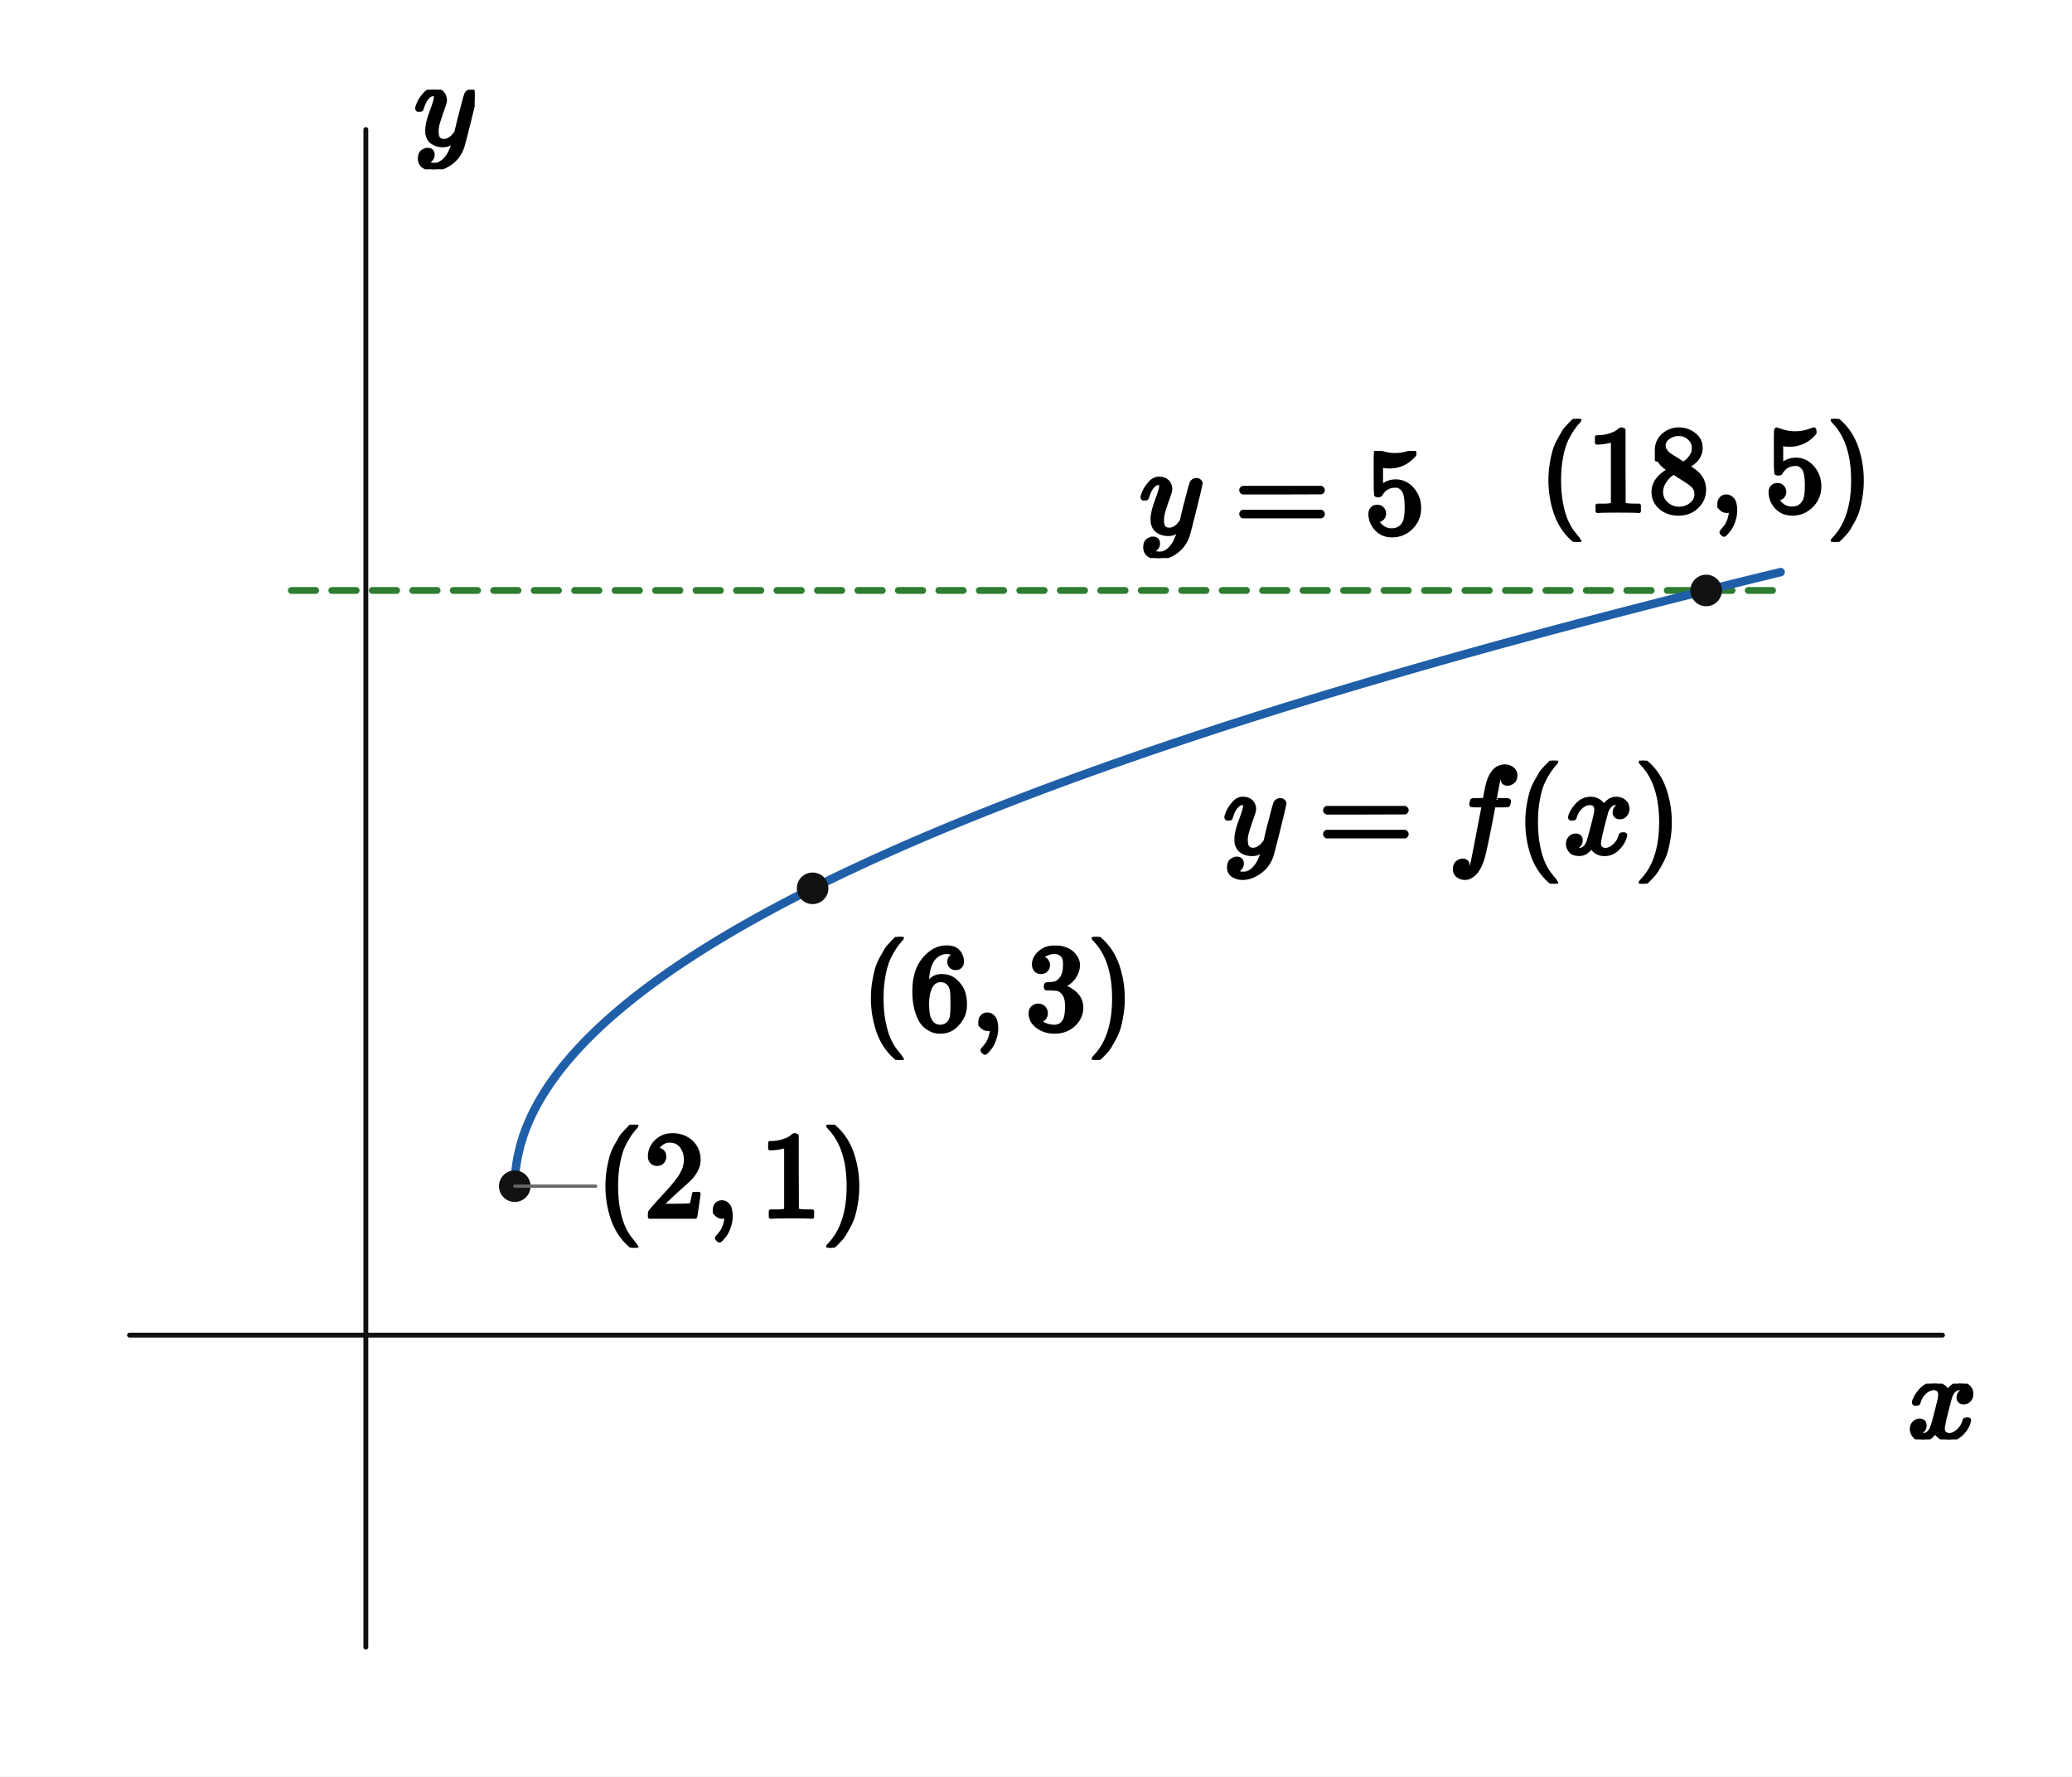
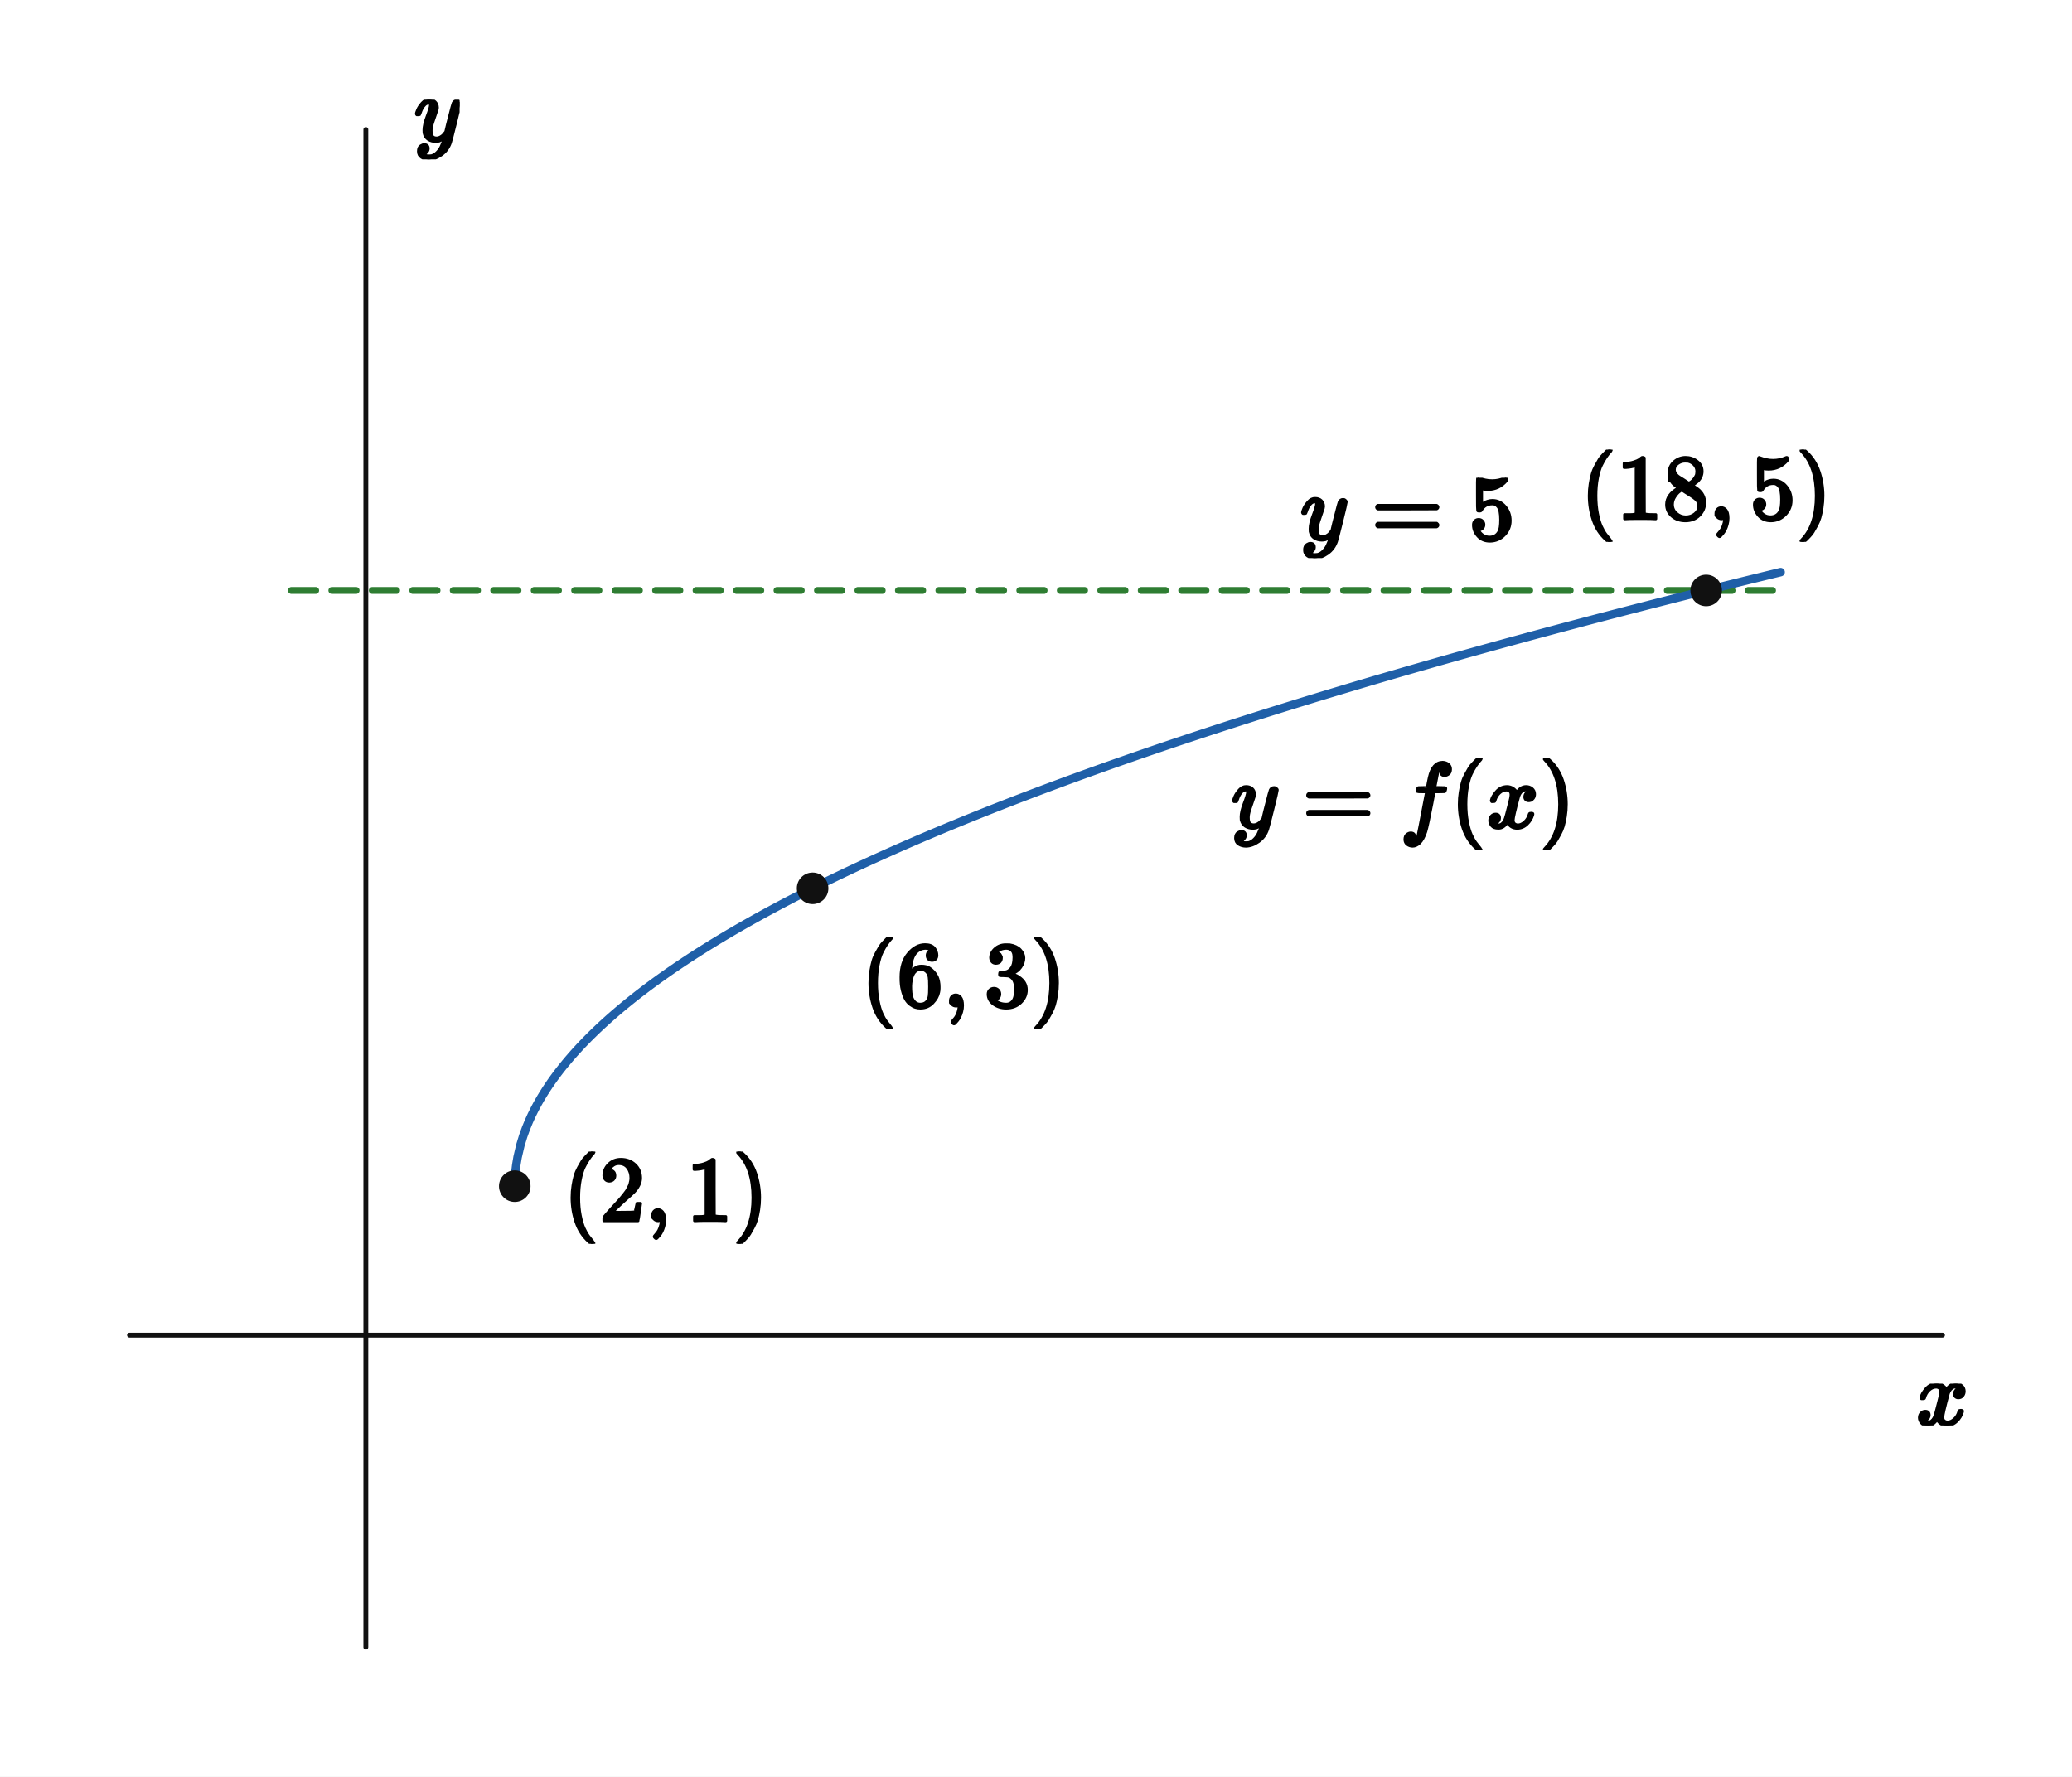
<svg xmlns="http://www.w3.org/2000/svg" viewBox="0 0 512 439" width="512" height="439" preserveAspectRatio="xMidYMid meet" role="img" aria-labelledby="visual-title visual-desc" data-engine-version="geometry-visual-v1" data-geometry-style-version="AP_GEOMETRY_PRINT_V1_0_DRAFT" data-geometry-preset="GEOMETRY_STANDARD" data-graph-style-version="AP_GRAPH_PRINT_V1_1_DRAFT" data-geometry-mode="COORDINATE_GEOMETRY_HYBRID" data-axis-scale-mode="UNEQUAL_UNIT_DECLARED" data-geometry-fact-hash="44136fa355b3678a1146ad16f7e8649e94fb4fc21fe77e8310c060f61caaff8a" data-visual-provenance="independent-facts-python" style="max-width:100%;height:auto;stroke-linejoin:round;stroke-linecap:round" data-publication-profile="fragment-publication-spike-v1" data-safe-margin="12">
  <rect width="512" height="439" fill="#fff" />
  <g data-layer="30">
    <line id="x-axis" data-role="axis" stroke="#111" stroke-width="1.2" fill="none" data-axis="x" x1="32" y1="329.9" x2="480" y2="329.9" />
  </g>
  <g data-layer="30">
    <line id="y-axis" data-role="axis" stroke="#111" stroke-width="1.2" fill="none" data-axis="y" x1="90.4" y1="407" x2="90.4" y2="32" />
  </g>
  <g data-layer="35">
    <polyline id="f-h-branch-0" data-role="curve" stroke="#2e7d32" stroke-width="1.7" fill="none" data-branch="CURVE_h" stroke-dasharray="6 4" points="72,145.9 73.231,145.9 74.462,145.9 75.692,145.9 76.923,145.9 78.154,145.9 79.385,145.9 80.615,145.9 81.846,145.9 83.077,145.9 84.308,145.9 85.538,145.9 86.769,145.9 88,145.9 89.231,145.9 90.462,145.9 91.692,145.9 92.923,145.9 94.154,145.9 95.385,145.9 96.615,145.9 97.846,145.9 99.077,145.9 100.308,145.9 101.538,145.9 102.769,145.9 104,145.9 105.231,145.9 106.462,145.9 107.692,145.9 108.923,145.9 110.154,145.9 111.385,145.9 112.615,145.9 113.846,145.9 115.077,145.9 116.308,145.9 117.538,145.9 118.769,145.9 120,145.9 121.231,145.9 122.462,145.9 123.692,145.9 124.923,145.9 126.154,145.9 127.385,145.9 128.615,145.9 129.846,145.9 131.077,145.9 132.308,145.9 133.538,145.9 134.769,145.9 136,145.9 137.231,145.9 138.462,145.9 139.692,145.9 140.923,145.9 142.154,145.9 143.385,145.9 144.615,145.9 145.846,145.9 147.077,145.9 148.308,145.9 149.538,145.9 150.769,145.9 152,145.9 153.231,145.9 154.462,145.9 155.692,145.9 156.923,145.9 158.154,145.9 159.385,145.9 160.615,145.9 161.846,145.9 163.077,145.9 164.308,145.9 165.538,145.9 166.769,145.9 168,145.9 169.231,145.9 170.462,145.9 171.692,145.9 172.923,145.9 174.154,145.9 175.385,145.9 176.615,145.9 177.846,145.9 179.077,145.9 180.308,145.9 181.538,145.9 182.769,145.9 184,145.9 185.231,145.9 186.462,145.9 187.692,145.9 188.923,145.9 190.154,145.9 191.385,145.9 192.615,145.9 193.846,145.9 195.077,145.9 196.308,145.9 197.538,145.9 198.769,145.9 200,145.9 201.231,145.9 202.462,145.9 203.692,145.9 204.923,145.9 206.154,145.9 207.385,145.9 208.615,145.9 209.846,145.9 211.077,145.9 212.308,145.9 213.538,145.9 214.769,145.9 216,145.9 217.231,145.9 218.462,145.9 219.692,145.9 220.923,145.9 222.154,145.9 223.385,145.9 224.615,145.9 225.846,145.9 227.077,145.9 228.308,145.9 229.538,145.9 230.769,145.9 232,145.9 233.231,145.9 234.462,145.9 235.692,145.9 236.923,145.9 238.154,145.9 239.385,145.9 240.615,145.9 241.846,145.9 243.077,145.9 244.308,145.9 245.538,145.9 246.769,145.9 248,145.9 249.231,145.9 250.462,145.9 251.692,145.9 252.923,145.9 254.154,145.9 255.385,145.9 256.615,145.9 257.846,145.9 259.077,145.9 260.308,145.9 261.538,145.9 262.769,145.9 264,145.9 265.231,145.9 266.462,145.9 267.692,145.9 268.923,145.9 270.154,145.9 271.385,145.9 272.615,145.9 273.846,145.9 275.077,145.9 276.308,145.9 277.538,145.9 278.769,145.9 280,145.9 281.231,145.9 282.462,145.9 283.692,145.9 284.923,145.9 286.154,145.9 287.385,145.9 288.615,145.9 289.846,145.9 291.077,145.9 292.308,145.9 293.538,145.9 294.769,145.9 296,145.9 297.231,145.9 298.462,145.9 299.692,145.9 300.923,145.9 302.154,145.9 303.385,145.9 304.615,145.9 305.846,145.9 307.077,145.9 308.308,145.9 309.538,145.9 310.769,145.9 312,145.9 313.231,145.9 314.462,145.9 315.692,145.9 316.923,145.9 318.154,145.9 319.385,145.9 320.615,145.9 321.846,145.9 323.077,145.9 324.308,145.9 325.538,145.9 326.769,145.9 328,145.9 329.231,145.9 330.462,145.9 331.692,145.9 332.923,145.9 334.154,145.9 335.385,145.9 336.615,145.9 337.846,145.9 339.077,145.9 340.308,145.9 341.538,145.9 342.769,145.9 344,145.9 345.231,145.9 346.462,145.9 347.692,145.9 348.923,145.9 350.154,145.9 351.385,145.9 352.615,145.9 353.846,145.9 355.077,145.9 356.308,145.9 357.538,145.9 358.769,145.9 360,145.9 361.231,145.9 362.462,145.9 363.692,145.9 364.923,145.9 366.154,145.9 367.385,145.9 368.615,145.9 369.846,145.9 371.077,145.9 372.308,145.9 373.538,145.9 374.769,145.9 376,145.9 377.231,145.9 378.462,145.9 379.692,145.9 380.923,145.9 382.154,145.9 383.385,145.9 384.615,145.9 385.846,145.9 387.077,145.9 388.308,145.9 389.538,145.9 390.769,145.9 392,145.9 393.231,145.9 394.462,145.9 395.692,145.9 396.923,145.9 398.154,145.9 399.385,145.9 400.615,145.9 401.846,145.9 403.077,145.9 404.308,145.9 405.538,145.9 406.769,145.9 408,145.9 409.231,145.9 410.462,145.9 411.692,145.9 412.923,145.9 414.154,145.9 415.385,145.9 416.615,145.9 417.846,145.9 419.077,145.9 420.308,145.9 421.538,145.9 422.769,145.9 424,145.9 425.231,145.9 426.462,145.9 427.692,145.9 428.923,145.9 430.154,145.9 431.385,145.9 432.615,145.9 433.846,145.9 435.077,145.9 436.308,145.9 437.538,145.9 438.769,145.9 440,145.9" />
  </g>
  <g data-layer="40">
    <polyline id="f-f-branch-0" data-role="curve" stroke="#1f5fa8" stroke-width="2.1" fill="none" data-branch="CURVE_f" points="127.2,293.1 127.221,291.857 127.242,291.342 127.406,289.206 127.57,287.881 127.898,285.931 128.596,282.962 129.295,280.684 129.993,278.763 130.691,277.071 131.389,275.541 132.088,274.134 132.786,272.824 133.484,271.594 134.182,270.431 134.88,269.325 135.579,268.267 136.277,267.253 136.975,266.278 137.673,265.336 138.371,264.426 139.07,263.543 139.768,262.686 140.466,261.853 141.164,261.041 141.863,260.249 142.561,259.476 143.259,258.721 143.957,257.981 144.655,257.257 145.354,256.547 146.052,255.851 146.75,255.167 147.448,254.496 148.146,253.836 148.845,253.187 149.543,252.548 150.241,251.92 150.939,251.3 151.637,250.69 152.336,250.089 153.034,249.495 153.732,248.91 154.43,248.332 155.129,247.762 155.827,247.199 156.525,246.642 157.223,246.092 157.921,245.549 158.62,245.012 159.318,244.48 160.016,243.955 160.714,243.435 161.412,242.92 162.111,242.41 162.809,241.906 163.507,241.407 164.205,240.912 164.904,240.422 165.602,239.936 166.3,239.455 166.998,238.978 167.696,238.506 168.395,238.037 169.093,237.572 169.791,237.112 170.489,236.655 171.188,236.201 171.886,235.751 172.584,235.305 173.282,234.862 173.98,234.423 174.679,233.986 175.377,233.553 176.075,233.123 176.773,232.696 177.471,232.273 178.17,231.852 178.868,231.434 179.566,231.018 180.264,230.606 180.963,230.196 181.661,229.789 182.359,229.384 183.057,228.982 183.755,228.583 184.454,228.186 185.152,227.791 185.85,227.399 186.548,227.009 187.246,226.621 187.945,226.236 188.643,225.853 189.341,225.472 190.039,225.093 190.738,224.716 191.436,224.341 192.134,223.969 192.832,223.598 193.53,223.229 194.229,222.863 194.927,222.498 195.625,222.135 196.323,221.774 197.021,221.414 197.72,221.057 198.418,220.701 199.116,220.347 199.814,219.995 200.512,219.644 201.211,219.295 201.909,218.948 202.607,218.602 203.305,218.258 204.004,217.915 204.702,217.574 205.4,217.235 206.098,216.897 206.796,216.56 207.495,216.226 208.193,215.892 208.891,215.56 209.589,215.229 210.287,214.9 210.986,214.572 211.684,214.246 212.382,213.92 213.08,213.597 213.779,213.274 214.477,212.953 215.175,212.633 215.873,212.314 216.571,211.997 217.27,211.681 217.968,211.366 218.666,211.052 219.364,210.739 220.062,210.428 220.761,210.118 221.459,209.809 222.157,209.501 222.855,209.194 223.554,208.888 224.252,208.584 224.95,208.28 225.648,207.978 226.346,207.676 227.045,207.376 227.743,207.077 228.441,206.779 229.139,206.482 229.838,206.186 230.536,205.89 231.234,205.596 231.932,205.303 232.63,205.011 233.329,204.72 234.027,204.43 234.725,204.14 235.423,203.852 236.121,203.564 236.82,203.278 237.518,202.992 238.216,202.708 238.914,202.424 239.613,202.141 240.311,201.859 241.009,201.578 241.707,201.297 242.405,201.018 243.104,200.739 243.802,200.462 244.5,200.185 245.198,199.908 245.896,199.633 246.595,199.359 247.293,199.085 247.991,198.812 248.689,198.54 249.387,198.269 250.086,197.998 250.784,197.728 251.482,197.459 252.18,197.191 252.879,196.923 253.577,196.657 254.275,196.391 254.973,196.125 255.671,195.861 256.37,195.597 257.068,195.334 257.766,195.071 258.464,194.809 259.163,194.548 259.861,194.288 260.559,194.028 261.257,193.769 261.955,193.511 262.654,193.253 263.352,192.996 264.05,192.74 264.748,192.484 265.446,192.229 266.145,191.975 266.843,191.721 267.541,191.468 268.239,191.215 268.938,190.963 269.636,190.712 270.334,190.462 271.032,190.211 271.73,189.962 272.429,189.713 273.127,189.465 273.825,189.217 274.523,188.97 275.221,188.724 275.92,188.478 276.618,188.233 277.316,187.988 278.014,187.744 278.712,187.5 279.411,187.257 280.109,187.015 280.807,186.773 281.505,186.531 282.204,186.291 282.902,186.05 283.6,185.81 284.298,185.571 284.996,185.333 285.695,185.094 286.393,184.857 287.091,184.62 287.789,184.383 288.488,184.147 289.186,183.911 289.884,183.676 290.582,183.442 291.28,183.208 291.979,182.974 292.677,182.741 293.375,182.508 294.073,182.276 294.771,182.045 295.47,181.814 296.168,181.583 296.866,181.353 297.564,181.123 298.262,180.894 298.961,180.665 299.659,180.437 300.357,180.209 301.055,179.982 301.754,179.755 302.452,179.528 303.15,179.302 303.848,179.077 304.546,178.852 305.245,178.627 305.943,178.403 306.641,178.179 307.339,177.956 308.038,177.733 308.736,177.51 309.434,177.288 310.132,177.066 310.83,176.845 311.529,176.624 312.227,176.404 312.925,176.184 313.623,175.964 314.321,175.745 315.02,175.527 315.718,175.308 316.416,175.09 317.114,174.873 317.812,174.656 318.511,174.439 319.209,174.223 319.907,174.007 320.605,173.791 321.304,173.576 322.002,173.361 322.7,173.147 323.398,172.933 324.096,172.719 324.795,172.506 325.493,172.293 326.191,172.08 326.889,171.868 327.587,171.657 328.286,171.445 328.984,171.234 329.682,171.023 330.38,170.813 331.079,170.603 331.777,170.394 332.475,170.184 333.173,169.976 333.871,169.767 334.57,169.559 335.268,169.351 335.966,169.144 336.664,168.937 337.363,168.73 338.061,168.523 338.759,168.317 339.457,168.111 340.155,167.906 340.854,167.701 341.552,167.496 342.25,167.292 342.948,167.088 343.646,166.884 344.345,166.681 345.043,166.478 345.741,166.275 346.439,166.072 347.137,165.87 347.836,165.668 348.534,165.467 349.232,165.266 349.93,165.065 350.629,164.865 351.327,164.664 352.025,164.464 352.723,164.265 353.421,164.066 354.12,163.867 354.818,163.668 355.516,163.47 356.214,163.271 356.913,163.074 357.611,162.876 358.309,162.679 359.007,162.482 359.705,162.286 360.404,162.089 361.102,161.893 361.8,161.698 362.498,161.502 363.196,161.307 363.895,161.112 364.593,160.918 365.291,160.724 365.989,160.53 366.688,160.336 367.386,160.143 368.084,159.949 368.782,159.757 369.48,159.564 370.179,159.372 370.877,159.18 371.575,158.988 372.273,158.797 372.971,158.605 373.67,158.415 374.368,158.224 375.066,158.034 375.764,157.843 376.462,157.654 377.161,157.464 377.859,157.275 378.557,157.086 379.255,156.897 379.954,156.708 380.652,156.52 381.35,156.332 382.048,156.144 382.746,155.957 383.445,155.77 384.143,155.583 384.841,155.396 385.539,155.21 386.238,155.023 386.936,154.837 387.634,154.652 388.332,154.466 389.03,154.281 389.729,154.096 390.427,153.911 391.125,153.727 391.823,153.543 392.521,153.359 393.22,153.175 393.918,152.991 394.616,152.808 395.314,152.625 396.012,152.442 396.711,152.26 397.409,152.077 398.107,151.895 398.805,151.713 399.504,151.532 400.202,151.35 400.9,151.169 401.598,150.988 402.296,150.808 402.995,150.627 403.693,150.447 404.391,150.267 405.089,150.087 405.788,149.908 406.486,149.728 407.184,149.549 407.882,149.37 408.58,149.192 409.279,149.013 409.977,148.835 410.675,148.657 411.373,148.479 412.071,148.302 412.77,148.124 413.468,147.947 414.166,147.77 414.864,147.594 415.562,147.417 416.261,147.241 416.959,147.065 417.657,146.889 418.355,146.713 419.054,146.538 419.752,146.363 420.45,146.188 421.148,146.013 421.846,145.838 422.545,145.664 423.243,145.49 423.941,145.316 424.639,145.142 425.337,144.969 426.036,144.795 426.734,144.622 427.432,144.449 428.13,144.276 428.829,144.104 429.527,143.931 430.225,143.759 430.923,143.587 431.621,143.416 432.32,143.244 433.018,143.073 433.716,142.902 434.414,142.731 435.113,142.56 435.811,142.389 436.509,142.219 437.207,142.049 437.905,141.879 438.604,141.709 439.302,141.539 440,141.37" />
  </g>
  <g data-layer="70">
    <circle id="curve-f-start" data-role="point" stroke="#111" stroke-width="0.8" fill="#111" cx="127.2" cy="293.1" r="3.2" />
  </g>
  <g data-layer="70">
    <circle id="E" data-role="point" stroke="#111" stroke-width="0.8" fill="#111" cx="127.2" cy="293.1" r="3.5" />
  </g>
  <g data-layer="70">
    <circle id="P" data-role="point" stroke="#111" stroke-width="0.8" fill="#111" cx="200.8" cy="219.5" r="3.5" />
  </g>
  <g data-layer="70">
    <circle id="T" data-role="point" stroke="#111" stroke-width="0.8" fill="#111" cx="421.6" cy="145.9" r="3.5" />
  </g>
-   <g data-layer="85">
-     <line id="E-coordinates-owner-leader" data-role="leader" data-owner-label="E-coordinates" data-owner="E" x1="127.2" y1="293.1" x2="147.2" y2="293.1" stroke="#666" stroke-width="0.8" fill="none" />
-   </g>
  <g data-layer="90">
-     <g id="E-coordinates" data-label-kind="COORDINATE_LABEL" data-priority="0" data-font-px="30.4" data-owner="E" data-fragment-sha="sha256:18d6929992feebf38e7ab579339946fe32f0641139a4ff7038425cbd877bda42" transform="translate(147.2 277.9)">
-       <svg width="67.57" height="30.4" viewBox="0 0 67.57 30.4" data-outline-width="67.57007999999999" data-outline-height="30.4" id="lb-a85825b26fbc23972f8b71861033cf27d7ec927fe305eb35950f04254ec500f7" data-owner="E" data-fact-role="DERIVED_INTERMEDIATE">
-         <g data-outline-units-per-em="1000" transform="translate(0 22.8) scale(0.0304)">
+     <g id="E-coordinates" data-label-kind="COORDINATE_LABEL" data-priority="0" data-font-px="22.8" data-owner="E" data-fragment-sha="sha256:807624f4d5ad8203650815ec7ed7c41da6f25e7d7b9595ae700dc6f028640631" transform="translate(139.2 284.55)">
+       <svg width="50.678" height="22.8" viewBox="0 0 50.678 22.8" data-outline-width="50.67756" data-outline-height="22.8" id="lb-a85825b26fbc23972f8b71861033cf27d7ec927fe305eb35950f04254ec500f7" data-owner="E" data-fact-role="DERIVED_INTERMEDIATE">
+         <g data-outline-units-per-em="1000" transform="translate(0 17.1) scale(0.0228)">
          <g stroke="currentColor" fill="currentColor" stroke-width="30" transform="scale(1,-1)">
            <g data-mml-node="math">
              <g data-mml-node="mo">
                <path data-c="28" d="M94 250Q94 319 104 381T127 488T164 576T202 643T244 695T277 729T302 750H315H319Q333 750 333 741Q333 738 316 720T275 667T226 581T184 443T167 250T184 58T225 -81T274 -167T316 -220T333 -241Q333 -250 318 -250H315H302L274 -226Q180 -141 137 -14T94 250Z" />
              </g>
              <g data-mml-node="mn" transform="translate(389,0)">
                <path data-c="32" d="M109 429Q82 429 66 447T50 491Q50 562 103 614T235 666Q326 666 387 610T449 465Q449 422 429 383T381 315T301 241Q265 210 201 149L142 93L218 92Q375 92 385 97Q392 99 409 186V189H449V186Q448 183 436 95T421 3V0H50V19V31Q50 38 56 46T86 81Q115 113 136 137Q145 147 170 174T204 211T233 244T261 278T284 308T305 340T320 369T333 401T340 431T343 464Q343 527 309 573T212 619Q179 619 154 602T119 569T109 550Q109 549 114 549Q132 549 151 535T170 489Q170 464 154 447T109 429Z" />
              </g>
              <g data-mml-node="mo" transform="translate(889,0)">
                <path data-c="2C" d="M78 35T78 60T94 103T137 121Q165 121 187 96T210 8Q210 -27 201 -60T180 -117T154 -158T130 -185T117 -194Q113 -194 104 -185T95 -172Q95 -168 106 -156T131 -126T157 -76T173 -3V9L172 8Q170 7 167 6T161 3T152 1T140 0Q113 0 96 17Z" />
              </g>
              <g data-mml-node="mn" transform="translate(1333.7,0)">
                <path data-c="31" d="M213 578L200 573Q186 568 160 563T102 556H83V602H102Q149 604 189 617T245 641T273 663Q275 666 285 666Q294 666 302 660V361L303 61Q310 54 315 52T339 48T401 46H427V0H416Q395 3 257 3Q121 3 100 0H88V46H114Q136 46 152 46T177 47T193 50T201 52T207 57T213 61V578Z" />
              </g>
              <g data-mml-node="mo" transform="translate(1833.7,0)">
                <path data-c="29" d="M60 749L64 750Q69 750 74 750H86L114 726Q208 641 251 514T294 250Q294 182 284 119T261 12T224 -76T186 -143T145 -194T113 -227T90 -246Q87 -249 86 -250H74Q66 -250 63 -250T58 -247T55 -238Q56 -237 66 -225Q221 -64 221 250T66 725Q56 737 55 738Q55 746 60 749Z" />
              </g>
            </g>
          </g>
        </g>
      </svg>
    </g>
  </g>
  <g data-layer="90">
-     <g id="P-coordinates" data-label-kind="COORDINATE_LABEL" data-priority="0" data-font-px="30.4" data-owner="P" data-fragment-sha="sha256:dc96e5f7da86a3e8efaec97be2d9ff557d0c23f112563d0e1e368a888f8c0d26" transform="translate(212.8 231.5)">
-       <svg width="67.57" height="30.4" viewBox="0 0 67.57 30.4" data-outline-width="67.57007999999999" data-outline-height="30.4" id="lb-6def2c9e76ff7eba054823e770dcf83ce322c076e668c5f5db8a391b3fb96c5d" data-owner="P" data-fact-role="DERIVED_INTERMEDIATE">
-         <g data-outline-units-per-em="1000" transform="translate(0 22.8) scale(0.0304)">
+     <g id="P-coordinates" data-label-kind="COORDINATE_LABEL" data-priority="0" data-font-px="22.8" data-owner="P" data-fragment-sha="sha256:fc54f68c37dfaf360de7bbe65550162428190083217314db22f7518644881b4a" transform="translate(212.8 231.5)">
+       <svg width="50.678" height="22.8" viewBox="0 0 50.678 22.8" data-outline-width="50.67756" data-outline-height="22.8" id="lb-6def2c9e76ff7eba054823e770dcf83ce322c076e668c5f5db8a391b3fb96c5d" data-owner="P" data-fact-role="DERIVED_INTERMEDIATE">
+         <g data-outline-units-per-em="1000" transform="translate(0 17.1) scale(0.0228)">
          <g stroke="currentColor" fill="currentColor" stroke-width="30" transform="scale(1,-1)">
            <g data-mml-node="math">
              <g data-mml-node="mo">
                <path data-c="28" d="M94 250Q94 319 104 381T127 488T164 576T202 643T244 695T277 729T302 750H315H319Q333 750 333 741Q333 738 316 720T275 667T226 581T184 443T167 250T184 58T225 -81T274 -167T316 -220T333 -241Q333 -250 318 -250H315H302L274 -226Q180 -141 137 -14T94 250Z" />
              </g>
              <g data-mml-node="mn" transform="translate(389,0)">
                <path data-c="36" d="M42 313Q42 476 123 571T303 666Q372 666 402 630T432 550Q432 525 418 510T379 495Q356 495 341 509T326 548Q326 592 373 601Q351 623 311 626Q240 626 194 566Q147 500 147 364L148 360Q153 366 156 373Q197 433 263 433H267Q313 433 348 414Q372 400 396 374T435 317Q456 268 456 210V192Q456 169 451 149Q440 90 387 34T253 -22Q225 -22 199 -14T143 16T92 75T56 172T42 313ZM257 397Q227 397 205 380T171 335T154 278T148 216Q148 133 160 97T198 39Q222 21 251 21Q302 21 329 59Q342 77 347 104T352 209Q352 289 347 316T329 361Q302 397 257 397Z" />
              </g>
              <g data-mml-node="mo" transform="translate(889,0)">
                <path data-c="2C" d="M78 35T78 60T94 103T137 121Q165 121 187 96T210 8Q210 -27 201 -60T180 -117T154 -158T130 -185T117 -194Q113 -194 104 -185T95 -172Q95 -168 106 -156T131 -126T157 -76T173 -3V9L172 8Q170 7 167 6T161 3T152 1T140 0Q113 0 96 17Z" />
              </g>
              <g data-mml-node="mn" transform="translate(1333.7,0)">
                <path data-c="33" d="M127 463Q100 463 85 480T69 524Q69 579 117 622T233 665Q268 665 277 664Q351 652 390 611T430 522Q430 470 396 421T302 350L299 348Q299 347 308 345T337 336T375 315Q457 262 457 175Q457 96 395 37T238 -22Q158 -22 100 21T42 130Q42 158 60 175T105 193Q133 193 151 175T169 130Q169 119 166 110T159 94T148 82T136 74T126 70T118 67L114 66Q165 21 238 21Q293 21 321 74Q338 107 338 175V195Q338 290 274 322Q259 328 213 329L171 330L168 332Q166 335 166 348Q166 366 174 366Q202 366 232 371Q266 376 294 413T322 525V533Q322 590 287 612Q265 626 240 626Q208 626 181 615T143 592T132 580H135Q138 579 143 578T153 573T165 566T175 555T183 540T186 520Q186 498 172 481T127 463Z" />
              </g>
              <g data-mml-node="mo" transform="translate(1833.7,0)">
                <path data-c="29" d="M60 749L64 750Q69 750 74 750H86L114 726Q208 641 251 514T294 250Q294 182 284 119T261 12T224 -76T186 -143T145 -194T113 -227T90 -246Q87 -249 86 -250H74Q66 -250 63 -250T58 -247T55 -238Q56 -237 66 -225Q221 -64 221 250T66 725Q56 737 55 738Q55 746 60 749Z" />
              </g>
            </g>
          </g>
        </g>
      </svg>
    </g>
  </g>
  <g data-layer="90">
-     <g id="T-coordinates" data-label-kind="COORDINATE_LABEL" data-priority="0" data-font-px="30.4" data-owner="T" data-fragment-sha="sha256:6cd224d57f22cb79e15c6a5e2e0d45c5d5ddda63933d639029d6bfc0924dfef0" transform="translate(380.215 103.5)">
-       <svg width="82.77" height="30.4" viewBox="0 0 82.77 30.4" data-outline-width="82.77008" data-outline-height="30.4" id="lb-4c92cce43cb05f436127e96f9b840a2b59d419c31ecf639f724d0e00e07ccf85" data-owner="T" data-fact-role="DERIVED_INTERMEDIATE">
-         <g data-outline-units-per-em="1000" transform="translate(0 22.8) scale(0.0304)">
+     <g id="T-coordinates" data-label-kind="COORDINATE_LABEL" data-priority="0" data-font-px="22.8" data-owner="T" data-fragment-sha="sha256:fb37e877f9bbae23281b358d4f50c76402605101893325aee1a27a36fedc3579" transform="translate(390.5612 111.1)">
+       <svg width="62.078" height="22.8" viewBox="0 0 62.078 22.8" data-outline-width="62.07756" data-outline-height="22.8" id="lb-4c92cce43cb05f436127e96f9b840a2b59d419c31ecf639f724d0e00e07ccf85" data-owner="T" data-fact-role="DERIVED_INTERMEDIATE">
+         <g data-outline-units-per-em="1000" transform="translate(0 17.1) scale(0.0228)">
          <g stroke="currentColor" fill="currentColor" stroke-width="30" transform="scale(1,-1)">
            <g data-mml-node="math">
              <g data-mml-node="mo">
                <path data-c="28" d="M94 250Q94 319 104 381T127 488T164 576T202 643T244 695T277 729T302 750H315H319Q333 750 333 741Q333 738 316 720T275 667T226 581T184 443T167 250T184 58T225 -81T274 -167T316 -220T333 -241Q333 -250 318 -250H315H302L274 -226Q180 -141 137 -14T94 250Z" />
              </g>
              <g data-mml-node="mn" transform="translate(389,0)">
                <path data-c="31" d="M213 578L200 573Q186 568 160 563T102 556H83V602H102Q149 604 189 617T245 641T273 663Q275 666 285 666Q294 666 302 660V361L303 61Q310 54 315 52T339 48T401 46H427V0H416Q395 3 257 3Q121 3 100 0H88V46H114Q136 46 152 46T177 47T193 50T201 52T207 57T213 61V578Z" />
                <path data-c="38" d="M70 417T70 494T124 618T248 666Q319 666 374 624T429 515Q429 485 418 459T392 417T361 389T335 371T324 363L338 354Q352 344 366 334T382 323Q457 264 457 174Q457 95 399 37T249 -22Q159 -22 101 29T43 155Q43 263 172 335L154 348Q133 361 127 368Q70 417 70 494ZM286 386L292 390Q298 394 301 396T311 403T323 413T334 425T345 438T355 454T364 471T369 491T371 513Q371 556 342 586T275 624Q268 625 242 625Q201 625 165 599T128 534Q128 511 141 492T167 463T217 431Q224 426 228 424L286 386ZM250 21Q308 21 350 55T392 137Q392 154 387 169T375 194T353 216T330 234T301 253T274 270Q260 279 244 289T218 306L210 311Q204 311 181 294T133 239T107 157Q107 98 150 60T250 21Z" transform="translate(500,0)" />
              </g>
              <g data-mml-node="mo" transform="translate(1389,0)">
                <path data-c="2C" d="M78 35T78 60T94 103T137 121Q165 121 187 96T210 8Q210 -27 201 -60T180 -117T154 -158T130 -185T117 -194Q113 -194 104 -185T95 -172Q95 -168 106 -156T131 -126T157 -76T173 -3V9L172 8Q170 7 167 6T161 3T152 1T140 0Q113 0 96 17Z" />
              </g>
              <g data-mml-node="mn" transform="translate(1833.7,0)">
                <path data-c="35" d="M164 157Q164 133 148 117T109 101H102Q148 22 224 22Q294 22 326 82Q345 115 345 210Q345 313 318 349Q292 382 260 382H254Q176 382 136 314Q132 307 129 306T114 304Q97 304 95 310Q93 314 93 485V614Q93 664 98 664Q100 666 102 666Q103 666 123 658T178 642T253 634Q324 634 389 662Q397 666 402 666Q410 666 410 648V635Q328 538 205 538Q174 538 149 544L139 546V374Q158 388 169 396T205 412T256 420Q337 420 393 355T449 201Q449 109 385 44T229 -22Q148 -22 99 32T50 154Q50 178 61 192T84 210T107 214Q132 214 148 197T164 157Z" />
              </g>
              <g data-mml-node="mo" transform="translate(2333.7,0)">
                <path data-c="29" d="M60 749L64 750Q69 750 74 750H86L114 726Q208 641 251 514T294 250Q294 182 284 119T261 12T224 -76T186 -143T145 -194T113 -227T90 -246Q87 -249 86 -250H74Q66 -250 63 -250T58 -247T55 -238Q56 -237 66 -225Q221 -64 221 250T66 725Q56 737 55 738Q55 746 60 749Z" />
              </g>
            </g>
          </g>
        </g>
      </svg>
    </g>
  </g>
  <g data-layer="90">
-     <g id="curve-f-equation" data-label-kind="EQUATION_LABEL" data-priority="0" data-font-px="30.4" data-owner="curve-f-equation" data-fragment-sha="sha256:f0080947828656ac20cf18bda466c3c60e17047f0ceb2e11f4402fc798c8065e" transform="translate(302.3473 187.956)">
-       <svg width="113.197" height="30.4" viewBox="0 0 113.197 30.4" data-outline-width="113.19743999999999" data-outline-height="30.4" id="lb-7a88862bce519655d41dd58f401409f2395e3c3135bd2f9db49c8a01a22d1c21" data-owner="curve-f-equation" data-fact-role="DERIVED_INTERMEDIATE">
-         <g data-outline-units-per-em="1000" transform="translate(0 22.8) scale(0.0304)">
+     <g id="curve-f-equation" data-label-kind="EQUATION_LABEL" data-priority="0" data-font-px="22.8" data-owner="curve-f-equation" data-fragment-sha="sha256:ed218e89a8cc66958ca3f72c5a0d189cd3e835636ac85c5044e73525792f2459" transform="translate(304.3212 187.3239)">
+       <svg width="84.898" height="22.8" viewBox="0 0 84.898 22.8" data-outline-width="84.89808000000001" data-outline-height="22.8" id="lb-7a88862bce519655d41dd58f401409f2395e3c3135bd2f9db49c8a01a22d1c21" data-owner="curve-f-equation" data-fact-role="DERIVED_INTERMEDIATE">
+         <g data-outline-units-per-em="1000" transform="translate(0 17.1) scale(0.0228)">
          <g stroke="currentColor" fill="currentColor" stroke-width="30" transform="scale(1,-1)">
            <g data-mml-node="math">
              <g data-mml-node="mi">
                <path data-c="1D466" d="M21 287Q21 301 36 335T84 406T158 442Q199 442 224 419T250 355Q248 336 247 334Q247 331 231 288T198 191T182 105Q182 62 196 45T238 27Q261 27 281 38T312 61T339 94Q339 95 344 114T358 173T377 247Q415 397 419 404Q432 431 462 431Q475 431 483 424T494 412T496 403Q496 390 447 193T391 -23Q363 -106 294 -155T156 -205Q111 -205 77 -183T43 -117Q43 -95 50 -80T69 -58T89 -48T106 -45Q150 -45 150 -87Q150 -107 138 -122T115 -142T102 -147L99 -148Q101 -153 118 -160T152 -167H160Q177 -167 186 -165Q219 -156 247 -127T290 -65T313 -9T321 21L315 17Q309 13 296 6T270 -6Q250 -11 231 -11Q185 -11 150 11T104 82Q103 89 103 113Q103 170 138 262T173 379Q173 380 173 381Q173 390 173 393T169 400T158 404H154Q131 404 112 385T82 344T65 302T57 280Q55 278 41 278H27Q21 284 21 287Z" />
              </g>
              <g data-mml-node="mo" transform="translate(767.8,0)">
                <path data-c="3D" d="M56 347Q56 360 70 367H707Q722 359 722 347Q722 336 708 328L390 327H72Q56 332 56 347ZM56 153Q56 168 72 173H708Q722 163 722 153Q722 140 707 133H70Q56 140 56 153Z" />
              </g>
              <g data-mml-node="mi" transform="translate(1823.6,0)">
                <path data-c="1D453" d="M118 -162Q120 -162 124 -164T135 -167T147 -168Q160 -168 171 -155T187 -126Q197 -99 221 27T267 267T289 382V385H242Q195 385 192 387Q188 390 188 397L195 425Q197 430 203 430T250 431Q298 431 298 432Q298 434 307 482T319 540Q356 705 465 705Q502 703 526 683T550 630Q550 594 529 578T487 561Q443 561 443 603Q443 622 454 636T478 657L487 662Q471 668 457 668Q445 668 434 658T419 630Q412 601 403 552T387 469T380 433Q380 431 435 431Q480 431 487 430T498 424Q499 420 496 407T491 391Q489 386 482 386T428 385H372L349 263Q301 15 282 -47Q255 -132 212 -173Q175 -205 139 -205Q107 -205 81 -186T55 -132Q55 -95 76 -78T118 -61Q162 -61 162 -103Q162 -122 151 -136T127 -157L118 -162Z" />
              </g>
              <g data-mml-node="mo" transform="translate(2373.6,0)">
                <path data-c="28" d="M94 250Q94 319 104 381T127 488T164 576T202 643T244 695T277 729T302 750H315H319Q333 750 333 741Q333 738 316 720T275 667T226 581T184 443T167 250T184 58T225 -81T274 -167T316 -220T333 -241Q333 -250 318 -250H315H302L274 -226Q180 -141 137 -14T94 250Z" />
              </g>
              <g data-mml-node="mi" transform="translate(2762.6,0)">
                <path data-c="1D465" d="M52 289Q59 331 106 386T222 442Q257 442 286 424T329 379Q371 442 430 442Q467 442 494 420T522 361Q522 332 508 314T481 292T458 288Q439 288 427 299T415 328Q415 374 465 391Q454 404 425 404Q412 404 406 402Q368 386 350 336Q290 115 290 78Q290 50 306 38T341 26Q378 26 414 59T463 140Q466 150 469 151T485 153H489Q504 153 504 145Q504 144 502 134Q486 77 440 33T333 -11Q263 -11 227 52Q186 -10 133 -10H127Q78 -10 57 16T35 71Q35 103 54 123T99 143Q142 143 142 101Q142 81 130 66T107 46T94 41L91 40Q91 39 97 36T113 29T132 26Q168 26 194 71Q203 87 217 139T245 247T261 313Q266 340 266 352Q266 380 251 392T217 404Q177 404 142 372T93 290Q91 281 88 280T72 278H58Q52 284 52 289Z" />
              </g>
              <g data-mml-node="mo" transform="translate(3334.6,0)">
                <path data-c="29" d="M60 749L64 750Q69 750 74 750H86L114 726Q208 641 251 514T294 250Q294 182 284 119T261 12T224 -76T186 -143T145 -194T113 -227T90 -246Q87 -249 86 -250H74Q66 -250 63 -250T58 -247T55 -238Q56 -237 66 -225Q221 -64 221 250T66 725Q56 737 55 738Q55 746 60 749Z" />
              </g>
            </g>
          </g>
        </g>
      </svg>
    </g>
  </g>
  <g data-layer="90">
-     <g id="curve-h-equation" data-label-kind="EQUATION_LABEL" data-priority="0" data-font-px="30.4" data-owner="curve-h-equation" data-fragment-sha="sha256:57a7fae419bc318bc094af77c779faca5fe8c1c0656a350911ccf2ef67887379" transform="translate(281.6351 111.4216)">
-       <svg width="70.637" height="26.478" viewBox="0 0 70.637 26.478" data-outline-width="70.63743999999998" data-outline-height="26.478399999999997" id="lb-af6f2564226cf17fc8e937319bccd8cc706b7b41a217fdb0258980f178ed89be" data-owner="curve-h-equation" data-fact-role="DERIVED_INTERMEDIATE">
-         <g data-outline-units-per-em="1000" transform="translate(0 20.2464) scale(0.0304)">
+     <g id="curve-h-equation" data-label-kind="EQUATION_LABEL" data-priority="0" data-font-px="22.8" data-owner="curve-h-equation" data-fragment-sha="sha256:15ced0528988272f51731446b499563a775ea2939ff5785bd5e6a5706077012b" transform="translate(321.3686 118.0412)">
+       <svg width="52.978" height="19.859" viewBox="0 0 52.978 19.859" data-outline-width="52.97808" data-outline-height="19.8588" id="lb-af6f2564226cf17fc8e937319bccd8cc706b7b41a217fdb0258980f178ed89be" data-owner="curve-h-equation" data-fact-role="DERIVED_INTERMEDIATE">
+         <g data-outline-units-per-em="1000" transform="translate(0 15.1848) scale(0.0228)">
          <g stroke="currentColor" fill="currentColor" stroke-width="30" transform="scale(1,-1)">
            <g data-mml-node="math">
              <g data-mml-node="mi">
                <path data-c="1D466" d="M21 287Q21 301 36 335T84 406T158 442Q199 442 224 419T250 355Q248 336 247 334Q247 331 231 288T198 191T182 105Q182 62 196 45T238 27Q261 27 281 38T312 61T339 94Q339 95 344 114T358 173T377 247Q415 397 419 404Q432 431 462 431Q475 431 483 424T494 412T496 403Q496 390 447 193T391 -23Q363 -106 294 -155T156 -205Q111 -205 77 -183T43 -117Q43 -95 50 -80T69 -58T89 -48T106 -45Q150 -45 150 -87Q150 -107 138 -122T115 -142T102 -147L99 -148Q101 -153 118 -160T152 -167H160Q177 -167 186 -165Q219 -156 247 -127T290 -65T313 -9T321 21L315 17Q309 13 296 6T270 -6Q250 -11 231 -11Q185 -11 150 11T104 82Q103 89 103 113Q103 170 138 262T173 379Q173 380 173 381Q173 390 173 393T169 400T158 404H154Q131 404 112 385T82 344T65 302T57 280Q55 278 41 278H27Q21 284 21 287Z" />
              </g>
              <g data-mml-node="mo" transform="translate(767.8,0)">
                <path data-c="3D" d="M56 347Q56 360 70 367H707Q722 359 722 347Q722 336 708 328L390 327H72Q56 332 56 347ZM56 153Q56 168 72 173H708Q722 163 722 153Q722 140 707 133H70Q56 140 56 153Z" />
              </g>
              <g data-mml-node="mn" transform="translate(1823.6,0)">
                <path data-c="35" d="M164 157Q164 133 148 117T109 101H102Q148 22 224 22Q294 22 326 82Q345 115 345 210Q345 313 318 349Q292 382 260 382H254Q176 382 136 314Q132 307 129 306T114 304Q97 304 95 310Q93 314 93 485V614Q93 664 98 664Q100 666 102 666Q103 666 123 658T178 642T253 634Q324 634 389 662Q397 666 402 666Q410 666 410 648V635Q328 538 205 538Q174 538 149 544L139 546V374Q158 388 169 396T205 412T256 420Q337 420 393 355T449 201Q449 109 385 44T229 -22Q148 -22 99 32T50 154Q50 178 61 192T84 210T107 214Q132 214 148 197T164 157Z" />
              </g>
            </g>
          </g>
        </g>
      </svg>
    </g>
  </g>
  <g data-layer="90">
-     <g id="axis-x" data-label-kind="GRAPH_ANNOTATION" data-priority="4" data-font-px="30.4" data-owner="axis-x" data-fragment-sha="sha256:90b91014d22ce34ea56e6124582cca56b6bba1e4a6a49f932f9c8b4c2cbadfdd" transform="translate(471.3056 341.9)">
-       <svg width="17.389" height="13.771" viewBox="0 0 17.389 13.771" data-outline-width="17.3888" data-outline-height="13.771199999999999" id="lb-0fb6403d5b640e3e34cbe1a06918034c7027e6347b4d6d908390adab216cb8cd" data-owner="axis-x" data-fact-role="DERIVED_INTERMEDIATE">
-         <g data-outline-units-per-em="1000" transform="translate(0 13.4368) scale(0.0304)">
+     <g id="axis-x" data-label-kind="GRAPH_ANNOTATION" data-priority="4" data-font-px="22.8" data-owner="axis-x" data-fragment-sha="sha256:043ceaf5bc13fc14389020a1fb617ad5147a5c476825c1d1f889c3144db5c0c0" transform="translate(473.4792 341.9)">
+       <svg width="13.042" height="10.328" viewBox="0 0 13.042 10.328" data-outline-width="13.0416" data-outline-height="10.3284" id="lb-0fb6403d5b640e3e34cbe1a06918034c7027e6347b4d6d908390adab216cb8cd" data-owner="axis-x" data-fact-role="DERIVED_INTERMEDIATE">
+         <g data-outline-units-per-em="1000" transform="translate(0 10.0776) scale(0.0228)">
          <g stroke="currentColor" fill="currentColor" stroke-width="30" transform="scale(1,-1)">
            <g data-mml-node="math">
              <g data-mml-node="mi">
                <path data-c="1D465" d="M52 289Q59 331 106 386T222 442Q257 442 286 424T329 379Q371 442 430 442Q467 442 494 420T522 361Q522 332 508 314T481 292T458 288Q439 288 427 299T415 328Q415 374 465 391Q454 404 425 404Q412 404 406 402Q368 386 350 336Q290 115 290 78Q290 50 306 38T341 26Q378 26 414 59T463 140Q466 150 469 151T485 153H489Q504 153 504 145Q504 144 502 134Q486 77 440 33T333 -11Q263 -11 227 52Q186 -10 133 -10H127Q78 -10 57 16T35 71Q35 103 54 123T99 143Q142 143 142 101Q142 81 130 66T107 46T94 41L91 40Q91 39 97 36T113 29T132 26Q168 26 194 71Q203 87 217 139T245 247T261 313Q266 340 266 352Q266 380 251 392T217 404Q177 404 142 372T93 290Q91 281 88 280T72 278H58Q52 284 52 289Z" />
              </g>
            </g>
          </g>
        </g>
      </svg>
    </g>
  </g>
  <g data-layer="90">
-     <g id="axis-y" data-label-kind="GRAPH_ANNOTATION" data-priority="4" data-font-px="30.4" data-owner="axis-y" data-fragment-sha="sha256:5dea13f0af31d4e0d2fae11bc953f9f9eb919079346e6c7bba81f00bb84501e1" transform="translate(102.4 22.1656)">
-       <svg width="14.896" height="19.669" viewBox="0 0 14.896 19.669" data-outline-width="14.896" data-outline-height="19.6688" id="lb-c651a888f95667b74114f1a9d37dfa0b97a11c6a7e6b27dbf2d168beaf32f3bf" data-owner="axis-y" data-fact-role="DERIVED_INTERMEDIATE">
-         <g data-outline-units-per-em="1000" transform="translate(0 13.4368) scale(0.0304)">
+     <g id="axis-y" data-label-kind="GRAPH_ANNOTATION" data-priority="4" data-font-px="22.8" data-owner="axis-y" data-fragment-sha="sha256:a82075e8abff058365a8546ed57702944694ec8784a3efbcd17213c6a044679e" transform="translate(102.4 24.6242)">
+       <svg width="11.172" height="14.752" viewBox="0 0 11.172 14.752" data-outline-width="11.172" data-outline-height="14.7516" id="lb-c651a888f95667b74114f1a9d37dfa0b97a11c6a7e6b27dbf2d168beaf32f3bf" data-owner="axis-y" data-fact-role="DERIVED_INTERMEDIATE">
+         <g data-outline-units-per-em="1000" transform="translate(0 10.0776) scale(0.0228)">
          <g stroke="currentColor" fill="currentColor" stroke-width="30" transform="scale(1,-1)">
            <g data-mml-node="math">
              <g data-mml-node="mi">
                <path data-c="1D466" d="M21 287Q21 301 36 335T84 406T158 442Q199 442 224 419T250 355Q248 336 247 334Q247 331 231 288T198 191T182 105Q182 62 196 45T238 27Q261 27 281 38T312 61T339 94Q339 95 344 114T358 173T377 247Q415 397 419 404Q432 431 462 431Q475 431 483 424T494 412T496 403Q496 390 447 193T391 -23Q363 -106 294 -155T156 -205Q111 -205 77 -183T43 -117Q43 -95 50 -80T69 -58T89 -48T106 -45Q150 -45 150 -87Q150 -107 138 -122T115 -142T102 -147L99 -148Q101 -153 118 -160T152 -167H160Q177 -167 186 -165Q219 -156 247 -127T290 -65T313 -9T321 21L315 17Q309 13 296 6T270 -6Q250 -11 231 -11Q185 -11 150 11T104 82Q103 89 103 113Q103 170 138 262T173 379Q173 380 173 381Q173 390 173 393T169 400T158 404H154Q131 404 112 385T82 344T65 302T57 280Q55 278 41 278H27Q21 284 21 287Z" />
              </g>
            </g>
          </g>
        </g>
      </svg>
    </g>
  </g>
</svg>
